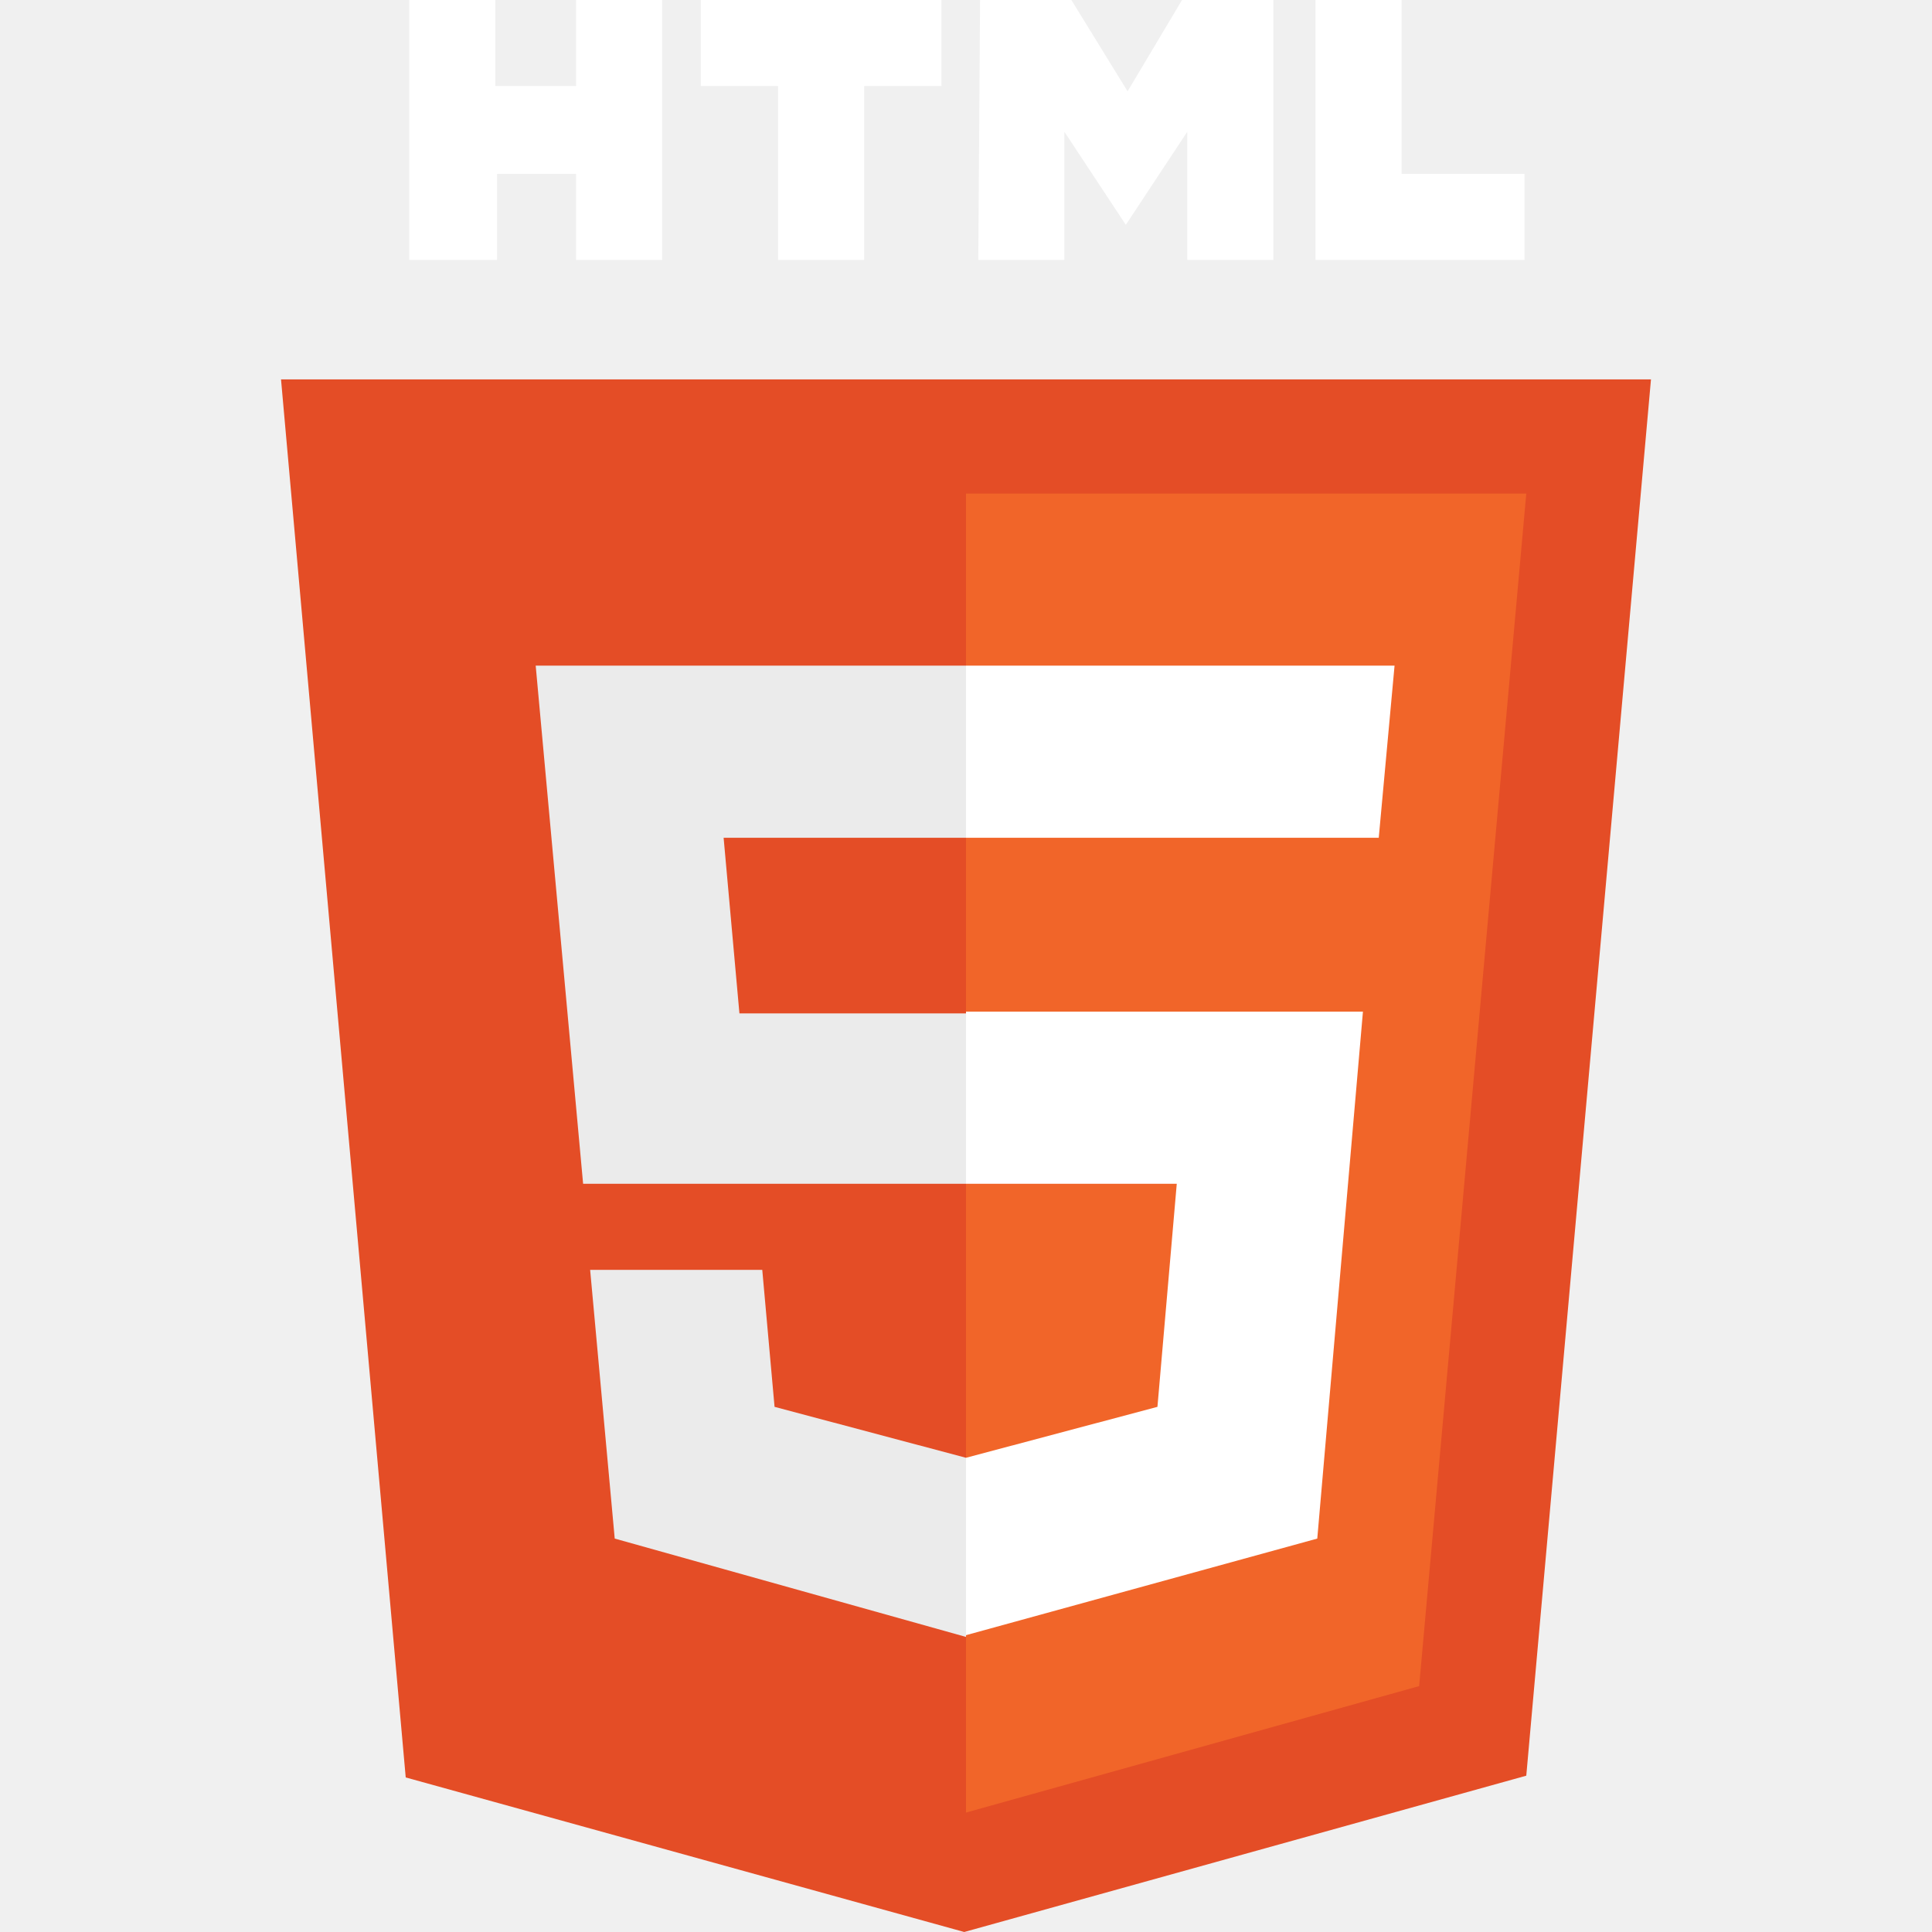
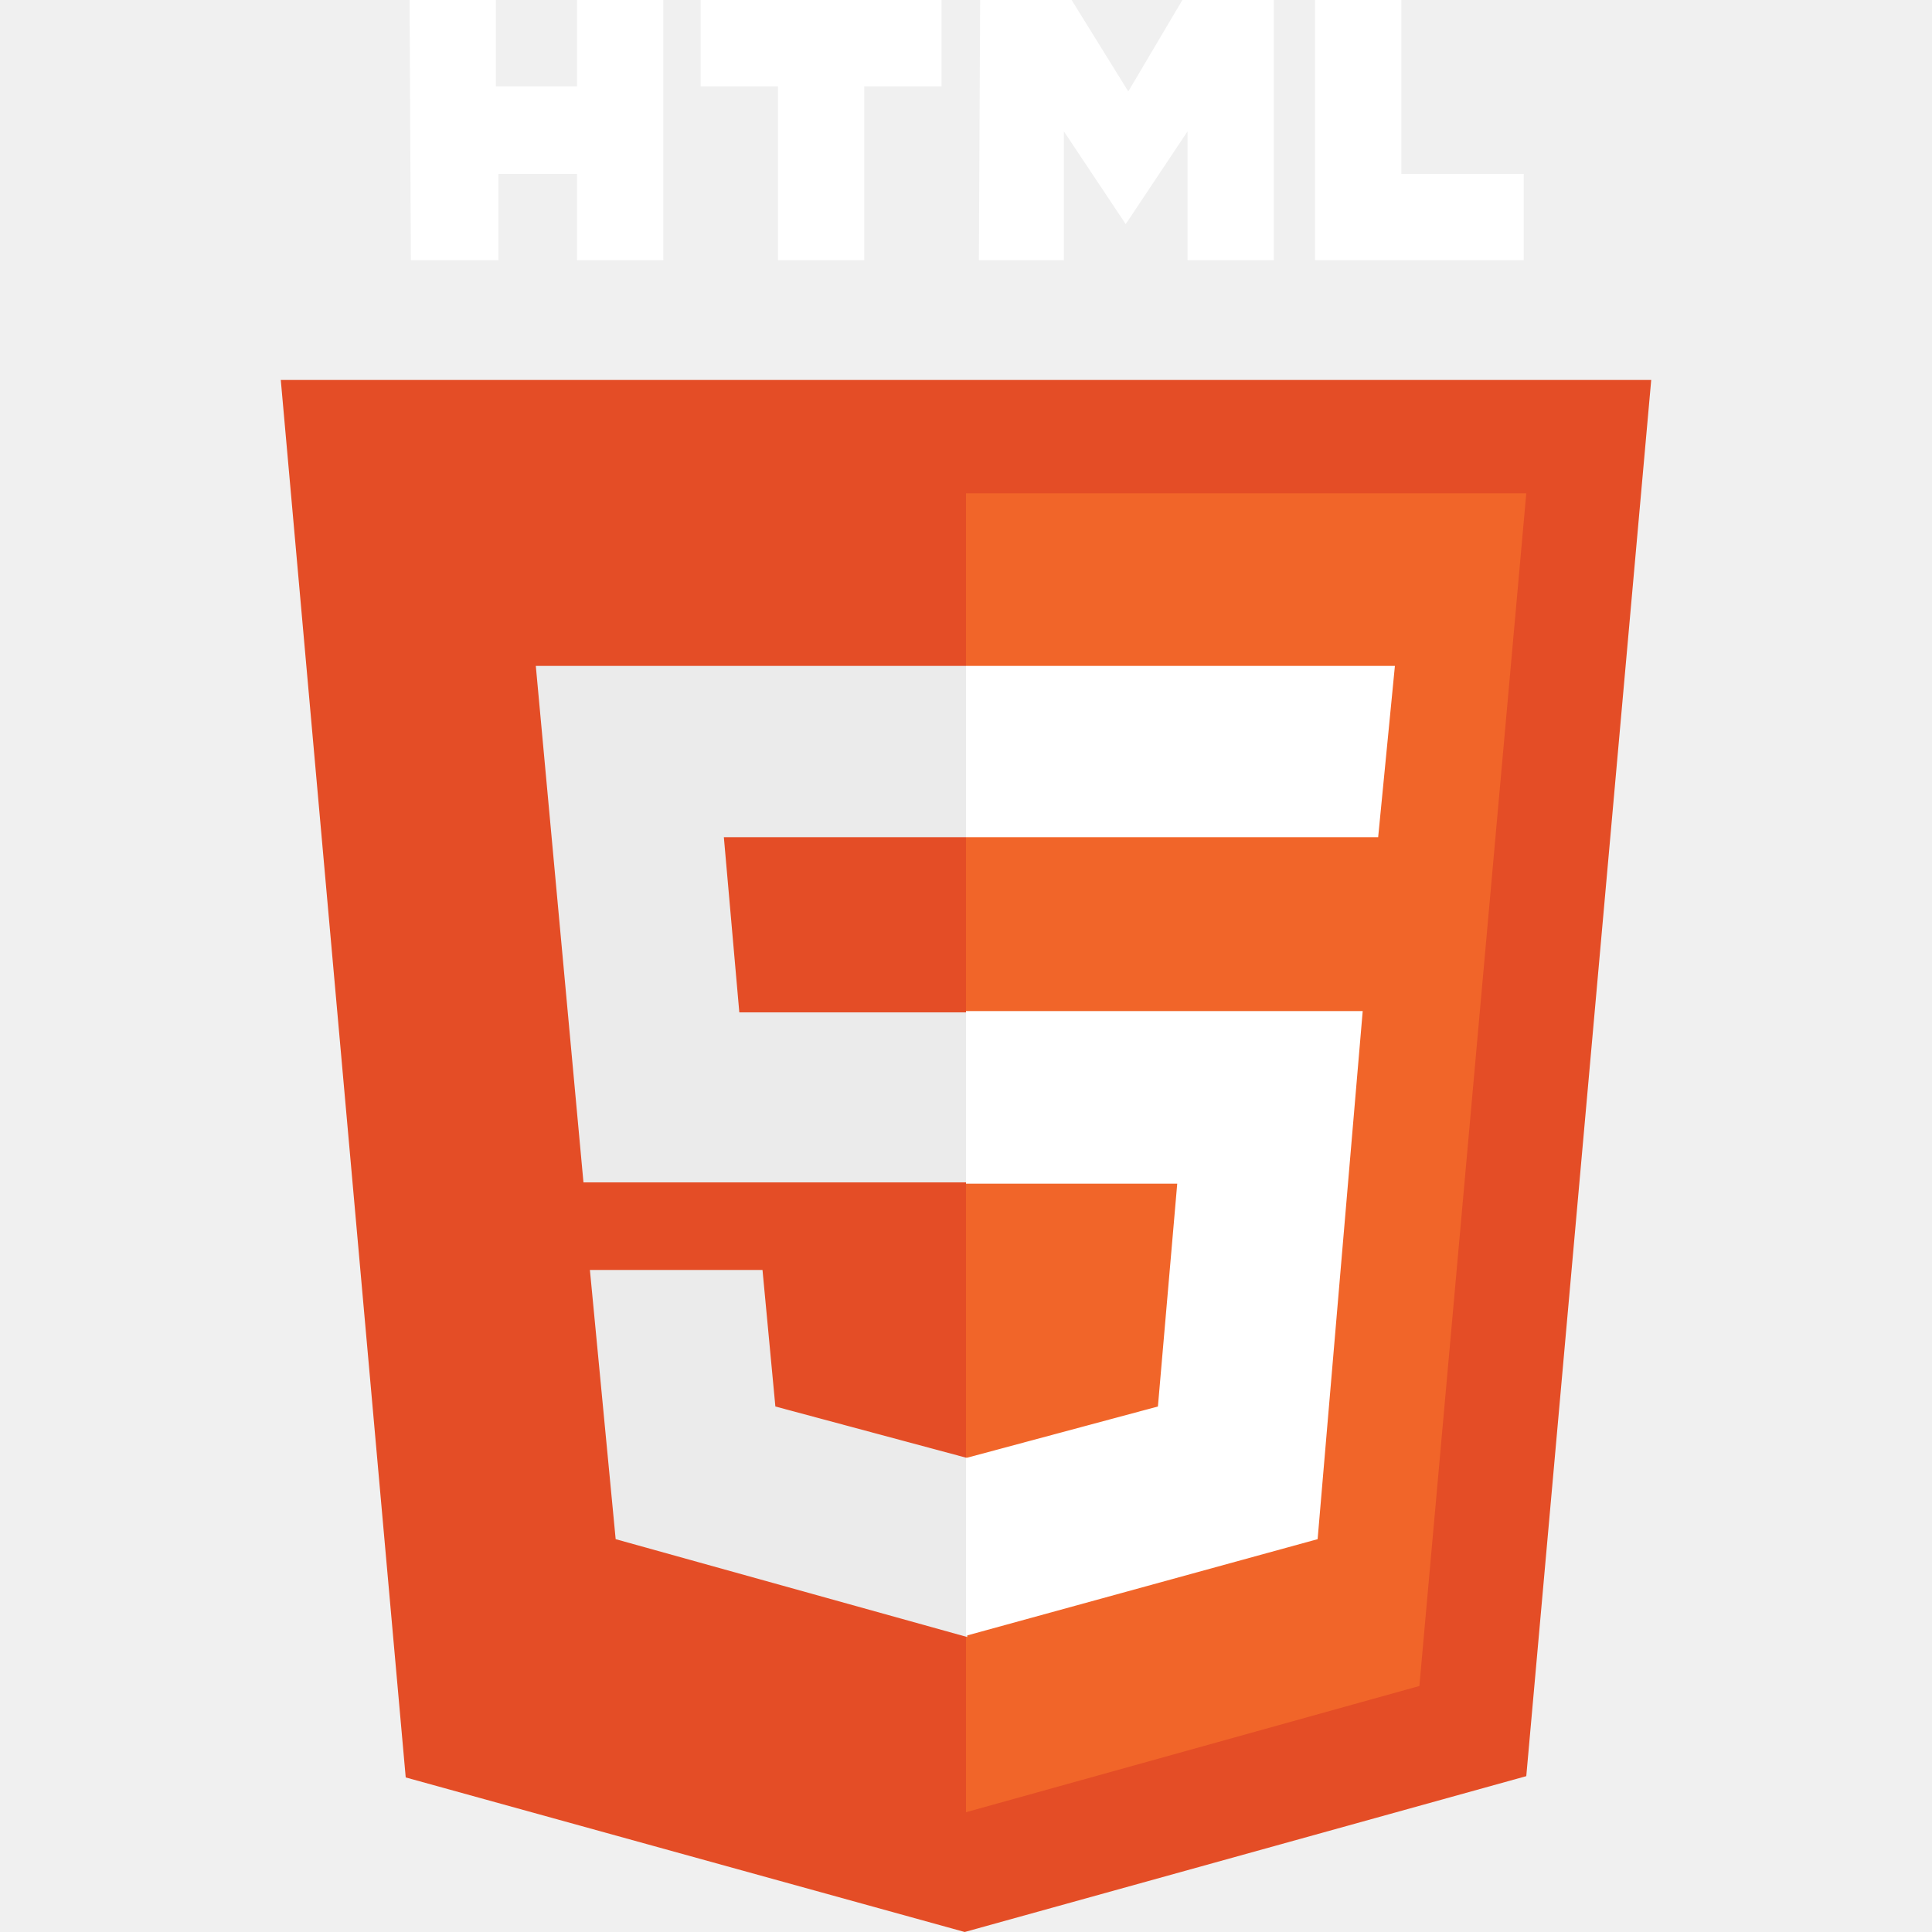
- <svg xmlns="http://www.w3.org/2000/svg" version="1.1" id="Layer_1" x="0px" y="0px" viewBox="0 0 110 110" style="enable-background:new 0 0 110 110;" xml:space="preserve">
+ <svg xmlns="http://www.w3.org/2000/svg" version="1.1" id="Layer_1" x="0px" y="0px" viewBox="0 0 150 150" style="enable-background:new 0 0 150 150;" xml:space="preserve">
  <style type="text/css">
	.st0{fill:#FFFFFF;}
	.st1{fill:#E44D26;}
	.st2{fill:#F16529;}
	.st3{fill:#EBEBEB;}
</style>
-   <path class="st0" d="M23.3,0h4.9v4.9h4.6V0h4.9v14.8h-4.9V9.9h-4.5v4.9h-5 M44.3,4.9h-4.4V0h13.7v4.9h-4.4v9.9h-4.9 M55.8,0H61  l3.2,5.2L67.3,0h5.2v14.8h-4.9V7.5l-3.5,5.3l-3.5-5.3v7.3h-4.9 M74.9,0h4.9v9.9h7v4.9H74.9" />
-   <path class="st1" d="M23.1,101.2L16,21.6h78l-7.1,79.5l-32,8.9" />
-   <path class="st2" d="M55,103.2V28.1h31.9L80.8,96" />
-   <path class="st3" d="M30.5,37.9H55v9.8H41.2l0.9,10H55v9.7H33.2 M33.6,72.3h9.8l0.7,7.8L55,83v10.2l-20-5.6" />
-   <path class="st0" d="M79.4,37.9H55v9.8h23.5 M77.6,57.6H55v9.8h12l-1.1,12.7L55,83v10.1l20-5.5" />
+   <path class="st0" d="M31.8,0h6.7v6.7h6.3V0h6.7v20.2h-6.7v-6.7h-6.1v6.7h-6.8 M60.4,6.7h-6V0h18.7v6.7h-6v13.5h-6.7 M76.1,0h7.1  l4.4,7.1L91.8,0h7.1v20.2h-6.7v-10l-4.8,7.2l-4.8-7.2v10H76 M102.1,0h6.7v13.5h9.5v6.7h-16.2" />
+   <path class="st1" d="M31.5,138L21.8,29.5h106.4l-9.7,108.4L74.9,150" />
+   <path class="st2" d="M75,140.7V38.3h43.5l-8.3,92.6" />
+   <path class="st3" d="M41.6,51.7H75V65H56.2l1.2,13.6H75v13.2H45.3 M45.8,98.6h13.4l1,10.6l14.9,4v13.9l-27.3-7.6" />
+   <path class="st0" d="M108.3,51.7H75V65h32 M105.8,78.5H75v13.4h16.4l-1.5,17.3l-14.9,4V127l27.3-7.5" />
</svg>
